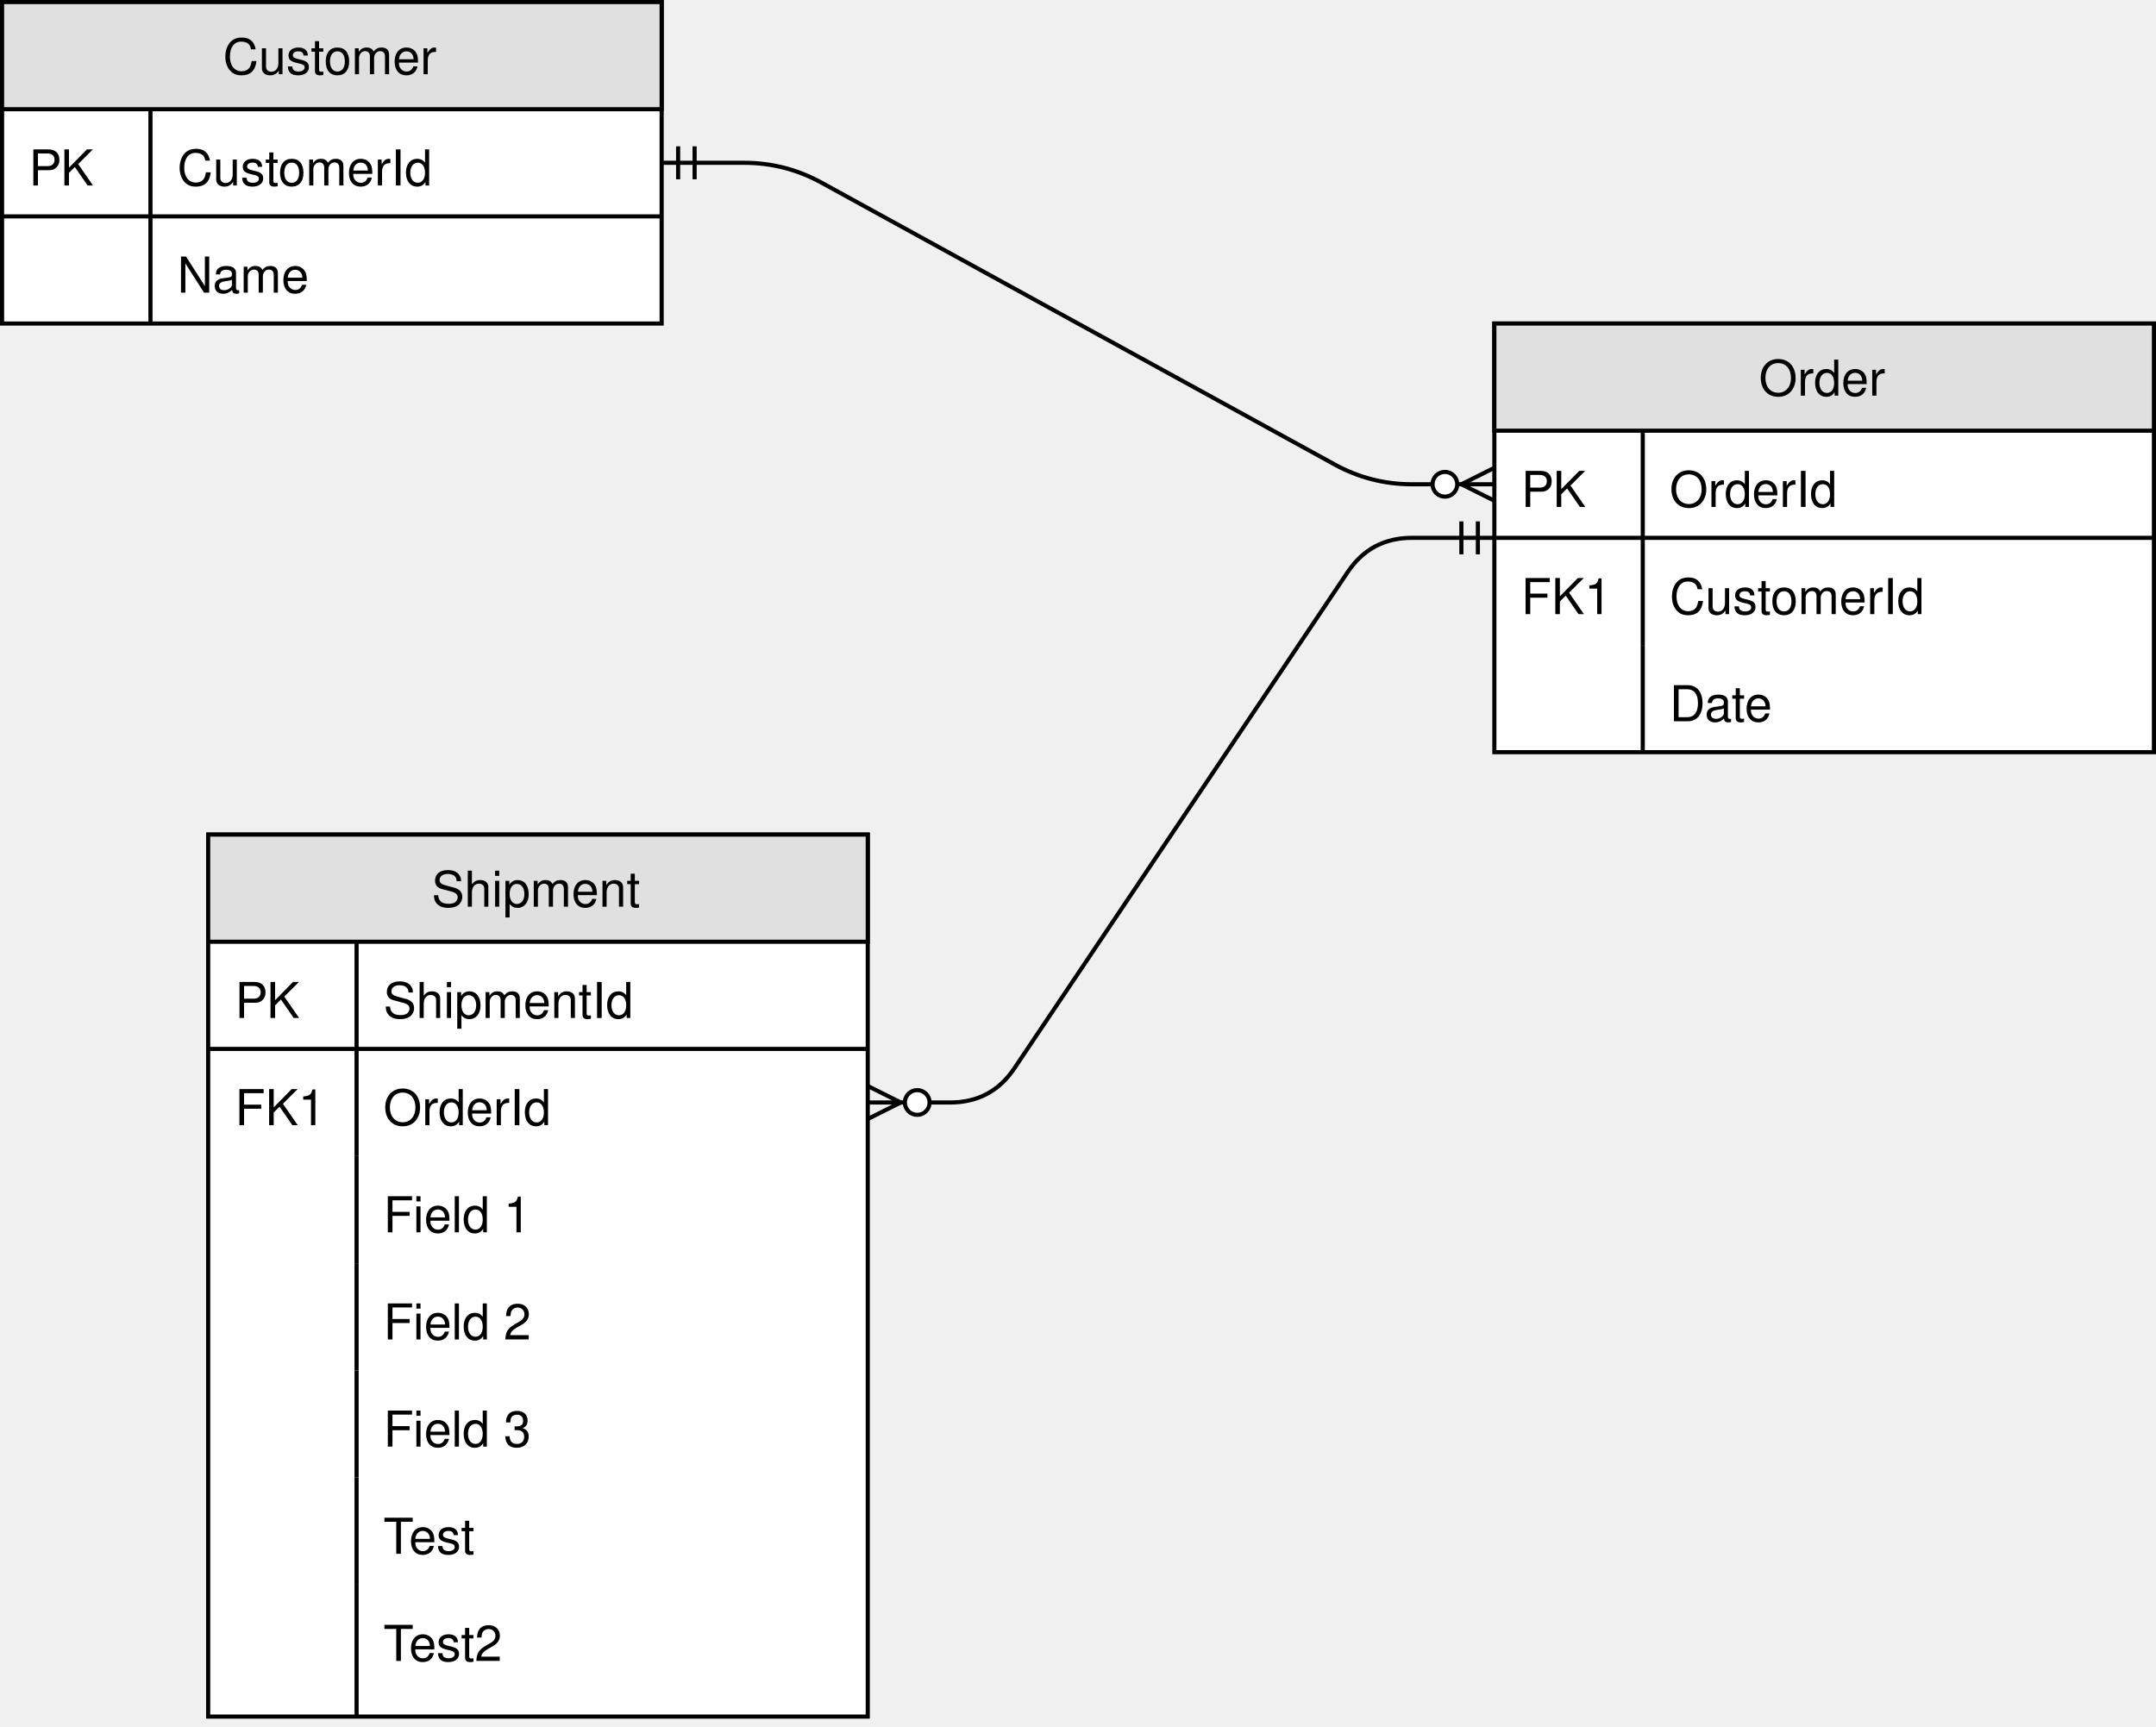
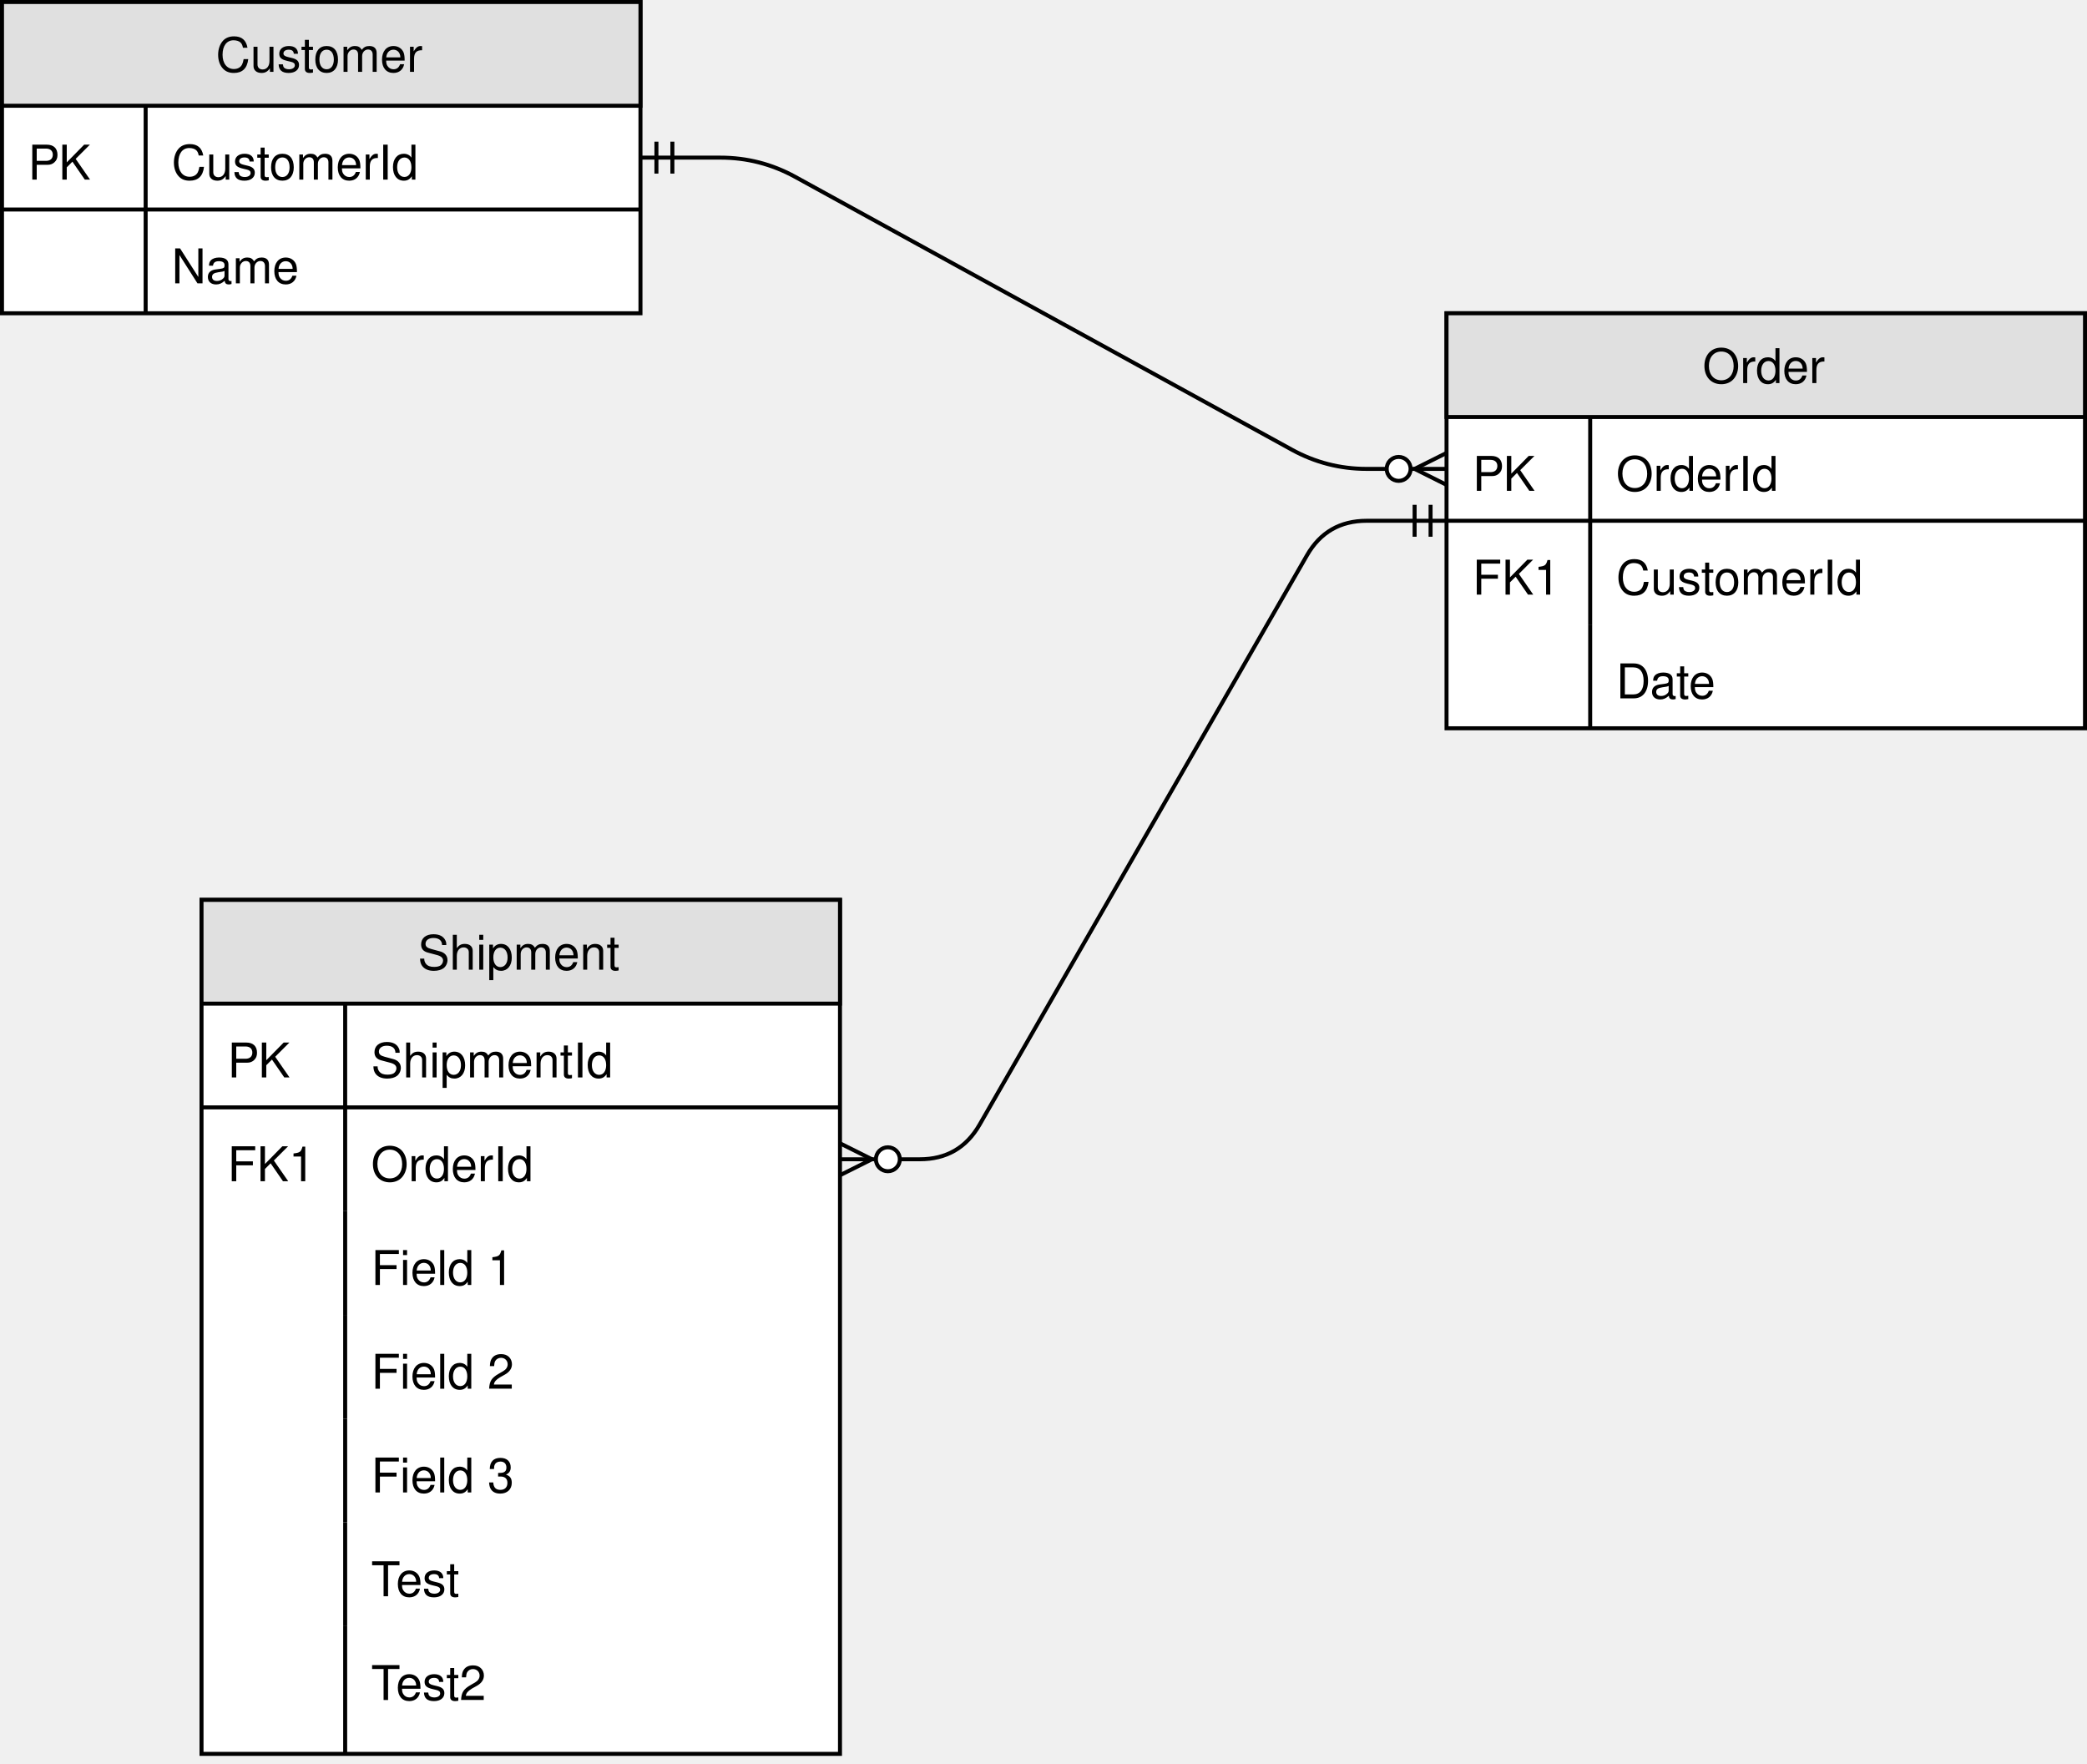
- <svg xmlns="http://www.w3.org/2000/svg" width="523px" height="419px" version="1.1" content="%3Cmxfile%20userAgent%3D%22Mozilla%2F5.0%20(Macintosh%3B%20Intel%20Mac%20OS%20X%2010_12_3)%20AppleWebKit%2F537.36%20(KHTML%2C%20like%20Gecko)%20Chrome%2F55.0.288.95%20Safari%2F537.36%22%20version%3D%22%40DRAWIO-VERSION%40%22%20editor%3D%22www.draw.io%22%20type%3D%22github%22%3E%3Cdiagram%20name%3D%22Page-1%22%3E7Vxbb6M4GP01edwVBkKax0mmnV1NZ6dqKs2zAw6xxsGRcSZNf%2F3aYHOJS0qaG0huowp%2FNr59x4fPBzcDb7p6%2FcbgevmDRogMXCd6HXhfB647cn3xVxp2uSHw73JDzHCUm0BpmOE3pIyOsm5whNJaQU4p4XhdN4Y0SVDIazbIGN3Wiy0oqbe6hjEyDLMQEtP6C0d8mVvv3KC0%2F4NwvNQtg2Cc58xh%2BDtmdJOo9gaut8h%2B8uwV1HWpgaZLGNFtxeTdD7wpo5TnV6vXKSJyavW05fc9NOQW%2FWYo4W1u8MYhcEdOFPrBYr6IFn%2BpGv5AslFzMd2knK4QUx3mOz1J6RavCExEarKgCZ%2BpHEekwyUm0SPc0Y3sRcrFrOjUZEkZfhPlIRFZQBhENuMKA2KGRW2YkCkllGXteMiRv7U7Z7JG1RZDqbj3SQ8ZFKZHmHLdH0oIXKd4nvVQFllBFuNkQrkYmyqkx%2FNQb175T9Qq3YoiXVp7LktwRn8XUJH1m47QM4sYR68Vk3LMNyQmmbOdKKJyx2rN6DWkktsSkCBQMFpWwDhS5aBaA3FRcdHWs1gzMInFZBSNAY3I3V76o%2Bb0mtDNQcIRSyBHEzldaRV94qIyztKUYbIlPt1GfP4bmQhdwrW8FG7gGJJy2N6E07XyHUELDROmhiWv5xoa0puQ4DgR13nZifQhFmzxRZmzymqwTWi2LtI1DHESP%2BZN%2BE5pelZN%2BcJERX0LkoFpiaMIJRnYOORwXqyoNcUJz6Z4OBEf4Yip8%2FdwMBTDnIo0KNPiI4szPqWJwCXEGQCRWAxbJBfEJGJ0%2FSLgj4phHwPs6lL3TZQ3EsrHsN%2FVAXUs8Ko4ryHuGHh5Bryevp8Mq3mVZd5BSSt07UHpXEj6CCxyjI2U1rg6951dPKlVP2pPuxoIKl73gis53Tec%2Fh9cocuwiWPZ5PBj8nQCGbo3JJChgSVLH61d7Te4utv0ERgu%2F8kiGy9fPV72g70Q1m8ZSQDH%2F0zI7O2319GQefQ%2BPm283Ml4OWgN%2By7Ey3c2Xj7lgTdqcHa3H3hjw%2BmX3oPbqPnYqPloGrlp1Kx13wqkHr4DSySt3T1ucHe3iQSYavNXEQZZDukph4xaStSXAZMpDVsCaa%2ByNG23Os4gpmBrOB1FMdIRuJgAzHfPiECOaXJf5kxQEn2Rbw5FofvnN8ToC%2F0Bk53eb5d5K5hEP3NW%2BOSWNqUbFqKGEan%2Bc72wD4SNcmAHl2V1HTrvbnyVkWUT8gfVunlgN%2FwkkVjZCTv1nbA3dupV5CNWd7mV15F7Ffl7Fbn7FeXTYlR0jm0yMGXg2RKvV0g1ZaWc60k5wK%2B%2F%2BxSOavlkAWeRcjzQTSkHmPKyxqiVczop54AmTbubeg4wxWwr6BwTRg0b3N3xMOrKGrHdix39FvRoHrmtoGMKw1bQOYpI%2BikNA1MbfsCICBpxTve%2BpZIbUclNdR3X1IYtj7R3dj%2BV4aGp62geOd37lkduxCPFQYvbHM0yBR5LJK29XazInhGJqZhoIvEskfSWSLxP6nPnwZQpklgiaU8kvZBIAhT4cByOgyhyA7AI3znY%2ByJHbymkrxQyvKLOaqDJMkh7Bmlciv0iEFNilQRidzP9ZZC7lgqr514ATqbAahmkNYNcXFw9h8tNJcw8Lmf4vF%2BHXdTMHTzsArp22mX%2FkErBA8eedvH2%2F%2Bdaf4vAyaddRLL8DoG8ePk9Dd79%2Fw%3D%3D%3C%2Fdiagram%3E%3C%2Fmxfile%3E" resource="https://test.draw.io/?dev=1&amp;lang=de&amp;splash=0#Halderg%2Fsandbox%2Fmaster%2Fimages%252Fschema.svg" style="background-color: rgb(255, 255, 255);">
+ <svg xmlns="http://www.w3.org/2000/svg" width="523px" height="442px" version="1.1" content="%3Cmxfile%20userAgent%3D%22Mozilla%2F5.0%20(Macintosh%3B%20Intel%20Mac%20OS%20X%2010_12_3)%20AppleWebKit%2F537.36%20(KHTML%2C%20like%20Gecko)%20Chrome%2F56.0.292.87%20Safari%2F537.36%22%20version%3D%22%40DRAWIO-VERSION%40%22%20editor%3D%22www.draw.io%22%20type%3D%22github%22%3E%3Cdiagram%20name%3D%22Page-1%22%3E7Vxdc9soFP01ftwdIcmy%2FVi7SXen6TaTZKbPWMI2Uyw8CNdxfv2CBPoicqT4S54hzXTEBYHgnnt0OSYeeLP16zcGN6sfNEJk4DrR68D7OnDdkeuL%2F6Vhrw3jzLBkOMpMoDA84zekjI6ybnGEkkpDTinheFM1hjSOUcgrNsgY3VWbLSipjrqBS2QYnkNITOsvHPFVZh27QWH%2FB%2BHlSo8MgklWM4fh7yWj21iNN3C9RfqTVa%2Bh7ktNNFnBiO5KJu9u4M0YpTy7Wr%2FOEJFLq5ctu%2B%2B%2BoTZ%2FboZi3uYGbxICd%2BREoR8s5oto8Zfq4Q8kW7UWs23C6Rox9cB8rxcp2eE1gbEoTRc05s%2BqxhHlcIVJ9AD3dCufIuFiVXRpuqIMv4n2kIgqIAyimnGFAbHCojdMyIwSytJxPOTIf5U7n2WPaiyGEnHvo54yyE0PMOH6eSghcJPgefqEsskasiWOp5SLualGej731eGV%2F0Sv0q0o0q2159ICZ%2FR3DhXZv%2BkIvbKIcfRaMinHfENikTnbiyaqdqJiRsVQoIq7ApAgUDBalcA4Uu2gioFl3nE%2B1pOIGRgvxWLkgwGNyH2t%2FNFwOib0cJBwxGLI0VQuV1JGn7gozbMwpZhsiU%2B3EZ%2F%2FRiZCV3AjL4UbOIakmLY35XSjfEfQQsOEqWnJ67mGhvQmJHgZi%2Bus7VT6EAu2%2BKLMaWcV2MY0jYtkA0McLx%2ByIXynMD2poXxhoqK%2FBUnBtMJRhOIUbBxyOM8jakNxzNMlHk7Fr3DEzPl7OBiKac5EGRRl8SubMz6jscAlxCkAkQiGHZIBMY0Y3bwI%2BKN82l2AXQ5130R5I6F8DPt9FVBdgVfGeQVxXeDlGfB6%2FH40rOZllnkHJa3QVYPSqZD0EVjkHBsprTE6687O39TqOSpvuwoISl73ggs53Tec%2Fh9co%2FOwiWPZ5PBr8ngCGbpXJJChgSVLH61d7Te4ut%2F0ERgu%2F8kimy9fPF%2F2g1oK67fMJIDjfyZl9urj9TRlHr2PT5sv9zJfDlrDvg%2F58tjmy8e88EYNzu73C29iOP3ce3CbNXfNmjvTyFWzZq37liB1%2Fx1YImnt7kmDu%2FtNJMBUm7%2BKNMhyyI1yyKilRH0eMJnSsCWQ9ipL03ar5wxiCraG01G0RDoDFwuA%2Bf4JEcgxje%2BKmimKoy%2Fyk0PR6O7pDTH6Qn%2FAeK%2F320XdGsbRz4wVPrmlTeiWhahhRur5uQ7sA2mjnNjBsCzHofPuxlcZWbogf1DlMQ%2Fshh8lEks7Yae6E%2FYmTrWLbMbqLrf0cWStI7%2FWkVvvKFsWo6NTbJOBKQM%2Fr%2FBmjdRQVsq5nJQD%2FHENB17LNws4iZTjgX5KOcCUlzVGrZzTSzkHNGna%2FdRzgClmW0GnSxo1bHB3z9OoC2vEdi%2FW%2BVPQzjxyXUHHFIatoNOJSG5TGgamNnyPERE04hzvfUslV6KSq%2Bo6rqkNWx5p7%2BzbVIaHpq6jeeR471seuRKP5ActrnM0yxR4LJG09nYekTdGJKZioonEs0Rys0TifVKfOw2mTJHEEkl7IrkJiSRAgQ8n4SSIIjcAi%2FCdg70vcvaWQm6VQoYX1FkNNFkGac8gjaF4WwRiSqySQOxu5nYZZNxSYfXcM8DJFFgtg7RmkLOLq6dwuamEmcflDJ%2Ff1mEXtXIHD7uAvp12qR9SyXmg62kXr%2F431%2FpbBI4%2B7SKKxXcIZM2L72nw7v4H%3C%2Fdiagram%3E%3C%2Fmxfile%3E" resource="https://test.draw.io/?dev=1&amp;lang=de#Halderg%2Fsandbox%2Fmaster%2Fimages%2Fschema.svg" style="background-color: rgb(255, 255, 255);">
  <defs>
    <clipPath id="mx-clip-41-32-114-24-0">
      <rect x="41" y="32" width="114" height="24" />
    </clipPath>
    <clipPath id="mx-clip-5-32-26-24-0">
      <rect x="5" y="32" width="26" height="24" />
    </clipPath>
    <clipPath id="mx-clip-41-58-114-24-0">
      <rect x="41" y="58" width="114" height="24" />
    </clipPath>
    <clipPath id="mx-clip-403-110-114-24-0">
      <rect x="403" y="110" width="114" height="24" />
    </clipPath>
    <clipPath id="mx-clip-367-110-26-24-0">
      <rect x="367" y="110" width="26" height="24" />
    </clipPath>
    <clipPath id="mx-clip-403-136-114-24-0">
      <rect x="403" y="136" width="114" height="24" />
    </clipPath>
    <clipPath id="mx-clip-367-136-26-24-0">
      <rect x="367" y="136" width="26" height="24" />
    </clipPath>
    <clipPath id="mx-clip-403-162-114-24-0">
      <rect x="403" y="162" width="114" height="24" />
    </clipPath>
-     <clipPath id="mx-clip-91-234-114-24-0">
-       <rect x="91" y="234" width="114" height="24" />
+     <clipPath id="mx-clip-91-257-114-24-0">
+       <rect x="91" y="257" width="114" height="24" />
    </clipPath>
-     <clipPath id="mx-clip-55-234-26-24-0">
-       <rect x="55" y="234" width="26" height="24" />
+     <clipPath id="mx-clip-55-257-26-24-0">
+       <rect x="55" y="257" width="26" height="24" />
    </clipPath>
-     <clipPath id="mx-clip-91-260-114-24-0">
-       <rect x="91" y="260" width="114" height="24" />
+     <clipPath id="mx-clip-91-283-114-24-0">
+       <rect x="91" y="283" width="114" height="24" />
    </clipPath>
-     <clipPath id="mx-clip-55-260-26-24-0">
-       <rect x="55" y="260" width="26" height="24" />
+     <clipPath id="mx-clip-55-283-26-24-0">
+       <rect x="55" y="283" width="26" height="24" />
    </clipPath>
-     <clipPath id="mx-clip-91-286-114-24-0">
-       <rect x="91" y="286" width="114" height="24" />
+     <clipPath id="mx-clip-91-309-114-24-0">
+       <rect x="91" y="309" width="114" height="24" />
    </clipPath>
-     <clipPath id="mx-clip-91-312-114-24-0">
-       <rect x="91" y="312" width="114" height="24" />
+     <clipPath id="mx-clip-91-335-114-24-0">
+       <rect x="91" y="335" width="114" height="24" />
    </clipPath>
-     <clipPath id="mx-clip-91-338-114-24-0">
-       <rect x="91" y="338" width="114" height="24" />
+     <clipPath id="mx-clip-91-361-114-24-0">
+       <rect x="91" y="361" width="114" height="24" />
    </clipPath>
-     <clipPath id="mx-clip-91-364-114-24-0">
-       <rect x="91" y="364" width="114" height="24" />
+     <clipPath id="mx-clip-91-387-114-24-0">
+       <rect x="91" y="387" width="114" height="24" />
    </clipPath>
-     <clipPath id="mx-clip-91-390-114-30-0">
-       <rect x="91" y="390" width="114" height="30" />
+     <clipPath id="mx-clip-91-413-114-30-0">
+       <rect x="91" y="413" width="114" height="30" />
    </clipPath>
  </defs>
  <g transform="translate(0.5,0.5)">
    <rect x="0" y="0" width="160" height="78" fill="#ffffff" stroke="#000000" pointer-events="none" />
    <path d="M 0 26 L 0 0 L 160 0 L 160 26 Z" fill="#e0e0e0" stroke="#000000" stroke-miterlimit="10" pointer-events="none" />
    <g fill="#000000" font-family="Helvetica" text-anchor="middle" font-size="12px">
      <text x="79.5" y="17.5">Customer</text>
    </g>
    <path d="M 160 52 L 0 52" fill="none" stroke="#000000" stroke-miterlimit="10" pointer-events="none" />
    <g fill="#000000" font-family="Helvetica" text-decoration="underline" clip-path="url(#mx-clip-41-32-114-24-0)" font-size="12px">
      <text x="42.5" y="44.5">CustomerId</text>
    </g>
    <path d="M 36 26 L 36 52" fill="none" stroke="#000000" stroke-miterlimit="10" pointer-events="none" />
    <g fill="#000000" font-family="Helvetica" clip-path="url(#mx-clip-5-32-26-24-0)" font-size="12px">
      <text x="6.5" y="44.5">PK</text>
    </g>
    <g fill="#000000" font-family="Helvetica" clip-path="url(#mx-clip-41-58-114-24-0)" font-size="12px">
      <text x="42.5" y="70.5">Name</text>
    </g>
    <path d="M 36 52 L 36 78" fill="none" stroke="#000000" stroke-miterlimit="10" pointer-events="none" />
    <rect x="362" y="78" width="160" height="104" fill="#ffffff" stroke="#000000" pointer-events="none" />
    <path d="M 362 104 L 362 78 L 522 78 L 522 104 Z" fill="#e0e0e0" stroke="#000000" stroke-miterlimit="10" pointer-events="none" />
    <g fill="#000000" font-family="Helvetica" text-anchor="middle" font-size="12px">
      <text x="441.5" y="95.5">Order</text>
    </g>
    <path d="M 522 130 L 362 130" fill="none" stroke="#000000" stroke-miterlimit="10" pointer-events="none" />
    <g fill="#000000" font-family="Helvetica" text-decoration="underline" clip-path="url(#mx-clip-403-110-114-24-0)" font-size="12px">
      <text x="404.5" y="122.5">OrderId</text>
    </g>
    <path d="M 398 104 L 398 130" fill="none" stroke="#000000" stroke-miterlimit="10" pointer-events="none" />
    <g fill="#000000" font-family="Helvetica" clip-path="url(#mx-clip-367-110-26-24-0)" font-size="12px">
      <text x="368.5" y="122.5">PK</text>
    </g>
    <g fill="#000000" font-family="Helvetica" clip-path="url(#mx-clip-403-136-114-24-0)" font-size="12px">
      <text x="404.5" y="148.5">CustomerId</text>
    </g>
    <path d="M 398 130 L 398 156" fill="none" stroke="#000000" stroke-miterlimit="10" pointer-events="none" />
    <g fill="#000000" font-family="Helvetica" clip-path="url(#mx-clip-367-136-26-24-0)" font-size="12px">
      <text x="368.5" y="148.5">FK1</text>
    </g>
    <g fill="#000000" font-family="Helvetica" clip-path="url(#mx-clip-403-162-114-24-0)" font-size="12px">
      <text x="404.5" y="174.5">Date</text>
    </g>
    <path d="M 398 156 L 398 182" fill="none" stroke="#000000" stroke-miterlimit="10" pointer-events="none" />
    <path d="M 160 39 L 180 39 Q 190 39 198.76 43.81 L 323.24 112.19 Q 332 117 342 117 L 362 117" fill="none" stroke="#000000" stroke-miterlimit="10" pointer-events="none" />
    <path d="M 164 35 L 164 43 M 168 35 L 168 43" fill="none" stroke="#000000" stroke-miterlimit="10" pointer-events="none" />
    <ellipse cx="350" cy="117" rx="3" ry="3" fill="#ffffff" stroke="#000000" pointer-events="none" />
    <path d="M 362 113 L 354 117 L 362 121" fill="none" stroke="#000000" stroke-miterlimit="10" pointer-events="none" />
-     <rect x="50" y="202" width="160" height="214" fill="#ffffff" stroke="#000000" pointer-events="none" />
-     <path d="M 50 228 L 50 202 L 210 202 L 210 228 Z" fill="#e0e0e0" stroke="#000000" stroke-miterlimit="10" pointer-events="none" />
+     <rect x="50" y="225" width="160" height="214" fill="#ffffff" stroke="#000000" pointer-events="none" />
+     <path d="M 50 251 L 50 225 L 210 225 L 210 251 Z" fill="#e0e0e0" stroke="#000000" stroke-miterlimit="10" pointer-events="none" />
    <g fill="#000000" font-family="Helvetica" text-anchor="middle" font-size="12px">
-       <text x="129.5" y="219.5">Shipment</text>
+       <text x="129.5" y="242.5">Shipment</text>
    </g>
-     <path d="M 210 254 L 50 254" fill="none" stroke="#000000" stroke-miterlimit="10" pointer-events="none" />
-     <g fill="#000000" font-family="Helvetica" text-decoration="underline" clip-path="url(#mx-clip-91-234-114-24-0)" font-size="12px">
-       <text x="92.5" y="246.5">ShipmentId</text>
+     <path d="M 210 277 L 50 277" fill="none" stroke="#000000" stroke-miterlimit="10" pointer-events="none" />
+     <g fill="#000000" font-family="Helvetica" text-decoration="underline" clip-path="url(#mx-clip-91-257-114-24-0)" font-size="12px">
+       <text x="92.5" y="269.5">ShipmentId</text>
    </g>
-     <path d="M 86 228 L 86 254" fill="none" stroke="#000000" stroke-miterlimit="10" pointer-events="none" />
-     <g fill="#000000" font-family="Helvetica" clip-path="url(#mx-clip-55-234-26-24-0)" font-size="12px">
-       <text x="56.5" y="246.5">PK</text>
+     <path d="M 86 251 L 86 277" fill="none" stroke="#000000" stroke-miterlimit="10" pointer-events="none" />
+     <g fill="#000000" font-family="Helvetica" clip-path="url(#mx-clip-55-257-26-24-0)" font-size="12px">
+       <text x="56.5" y="269.5">PK</text>
    </g>
-     <g fill="#000000" font-family="Helvetica" clip-path="url(#mx-clip-91-260-114-24-0)" font-size="12px">
-       <text x="92.5" y="272.5">OrderId</text>
+     <g fill="#000000" font-family="Helvetica" clip-path="url(#mx-clip-91-283-114-24-0)" font-size="12px">
+       <text x="92.5" y="295.5">OrderId</text>
    </g>
-     <path d="M 86 254 L 86 280" fill="none" stroke="#000000" stroke-miterlimit="10" pointer-events="none" />
-     <g fill="#000000" font-family="Helvetica" clip-path="url(#mx-clip-55-260-26-24-0)" font-size="12px">
-       <text x="56.5" y="272.5">FK1</text>
+     <path d="M 86 277 L 86 303" fill="none" stroke="#000000" stroke-miterlimit="10" pointer-events="none" />
+     <g fill="#000000" font-family="Helvetica" clip-path="url(#mx-clip-55-283-26-24-0)" font-size="12px">
+       <text x="56.5" y="295.5">FK1</text>
    </g>
-     <g fill="#000000" font-family="Helvetica" clip-path="url(#mx-clip-91-286-114-24-0)" font-size="12px">
-       <text x="92.5" y="298.5">Field 1</text>
+     <g fill="#000000" font-family="Helvetica" clip-path="url(#mx-clip-91-309-114-24-0)" font-size="12px">
+       <text x="92.5" y="321.5">Field 1</text>
    </g>
-     <path d="M 86 280 L 86 306" fill="none" stroke="#000000" stroke-miterlimit="10" pointer-events="none" />
-     <g fill="#000000" font-family="Helvetica" clip-path="url(#mx-clip-91-312-114-24-0)" font-size="12px">
-       <text x="92.5" y="324.5">Field 2</text>
+     <path d="M 86 303 L 86 329" fill="none" stroke="#000000" stroke-miterlimit="10" pointer-events="none" />
+     <g fill="#000000" font-family="Helvetica" clip-path="url(#mx-clip-91-335-114-24-0)" font-size="12px">
+       <text x="92.5" y="347.5">Field 2</text>
    </g>
-     <path d="M 86 306 L 86 332" fill="none" stroke="#000000" stroke-miterlimit="10" pointer-events="none" />
-     <g fill="#000000" font-family="Helvetica" clip-path="url(#mx-clip-91-338-114-24-0)" font-size="12px">
-       <text x="92.5" y="350.5">Field 3</text>
+     <path d="M 86 329 L 86 355" fill="none" stroke="#000000" stroke-miterlimit="10" pointer-events="none" />
+     <g fill="#000000" font-family="Helvetica" clip-path="url(#mx-clip-91-361-114-24-0)" font-size="12px">
+       <text x="92.5" y="373.5">Field 3</text>
    </g>
-     <path d="M 86 332 L 86 358" fill="none" stroke="#000000" stroke-miterlimit="10" pointer-events="none" />
-     <g fill="#000000" font-family="Helvetica" clip-path="url(#mx-clip-91-364-114-24-0)" font-size="12px">
-       <text x="92.5" y="376.5">Test</text>
+     <path d="M 86 355 L 86 381" fill="none" stroke="#000000" stroke-miterlimit="10" pointer-events="none" />
+     <g fill="#000000" font-family="Helvetica" clip-path="url(#mx-clip-91-387-114-24-0)" font-size="12px">
+       <text x="92.5" y="399.5">Test</text>
    </g>
-     <path d="M 86 358 L 86 384" fill="none" stroke="#000000" stroke-miterlimit="10" pointer-events="none" />
-     <g fill="#000000" font-family="Helvetica" clip-path="url(#mx-clip-91-390-114-30-0)" font-size="12px">
-       <text x="92.5" y="402.5">Test2</text>
+     <path d="M 86 381 L 86 407" fill="none" stroke="#000000" stroke-miterlimit="10" pointer-events="none" />
+     <g fill="#000000" font-family="Helvetica" clip-path="url(#mx-clip-91-413-114-30-0)" font-size="12px">
+       <text x="92.5" y="425.5">Test2</text>
    </g>
-     <path d="M 86 384 L 86 416" fill="none" stroke="#000000" stroke-miterlimit="10" pointer-events="none" />
-     <path d="M 362 130 L 342 130 Q 332 130 326.43 138.3 L 245.57 258.7 Q 240 267 230 267 L 210 267" fill="none" stroke="#000000" stroke-miterlimit="10" pointer-events="none" />
+     <path d="M 86 407 L 86 439" fill="none" stroke="#000000" stroke-miterlimit="10" pointer-events="none" />
+     <path d="M 362 130 L 342 130 Q 332 130 327.02 138.67 L 244.98 281.33 Q 240 290 230 290 L 210 290" fill="none" stroke="#000000" stroke-miterlimit="10" pointer-events="none" />
    <path d="M 358 134 L 358 126 M 354 134 L 354 126" fill="none" stroke="#000000" stroke-miterlimit="10" pointer-events="none" />
-     <ellipse cx="222" cy="267" rx="3" ry="3" fill="#ffffff" stroke="#000000" pointer-events="none" />
-     <path d="M 210 271 L 218 267 L 210 263" fill="none" stroke="#000000" stroke-miterlimit="10" pointer-events="none" />
+     <ellipse cx="222" cy="290" rx="3" ry="3" fill="#ffffff" stroke="#000000" pointer-events="none" />
+     <path d="M 210 294 L 218 290 L 210 286" fill="none" stroke="#000000" stroke-miterlimit="10" pointer-events="none" />
  </g>
</svg>
